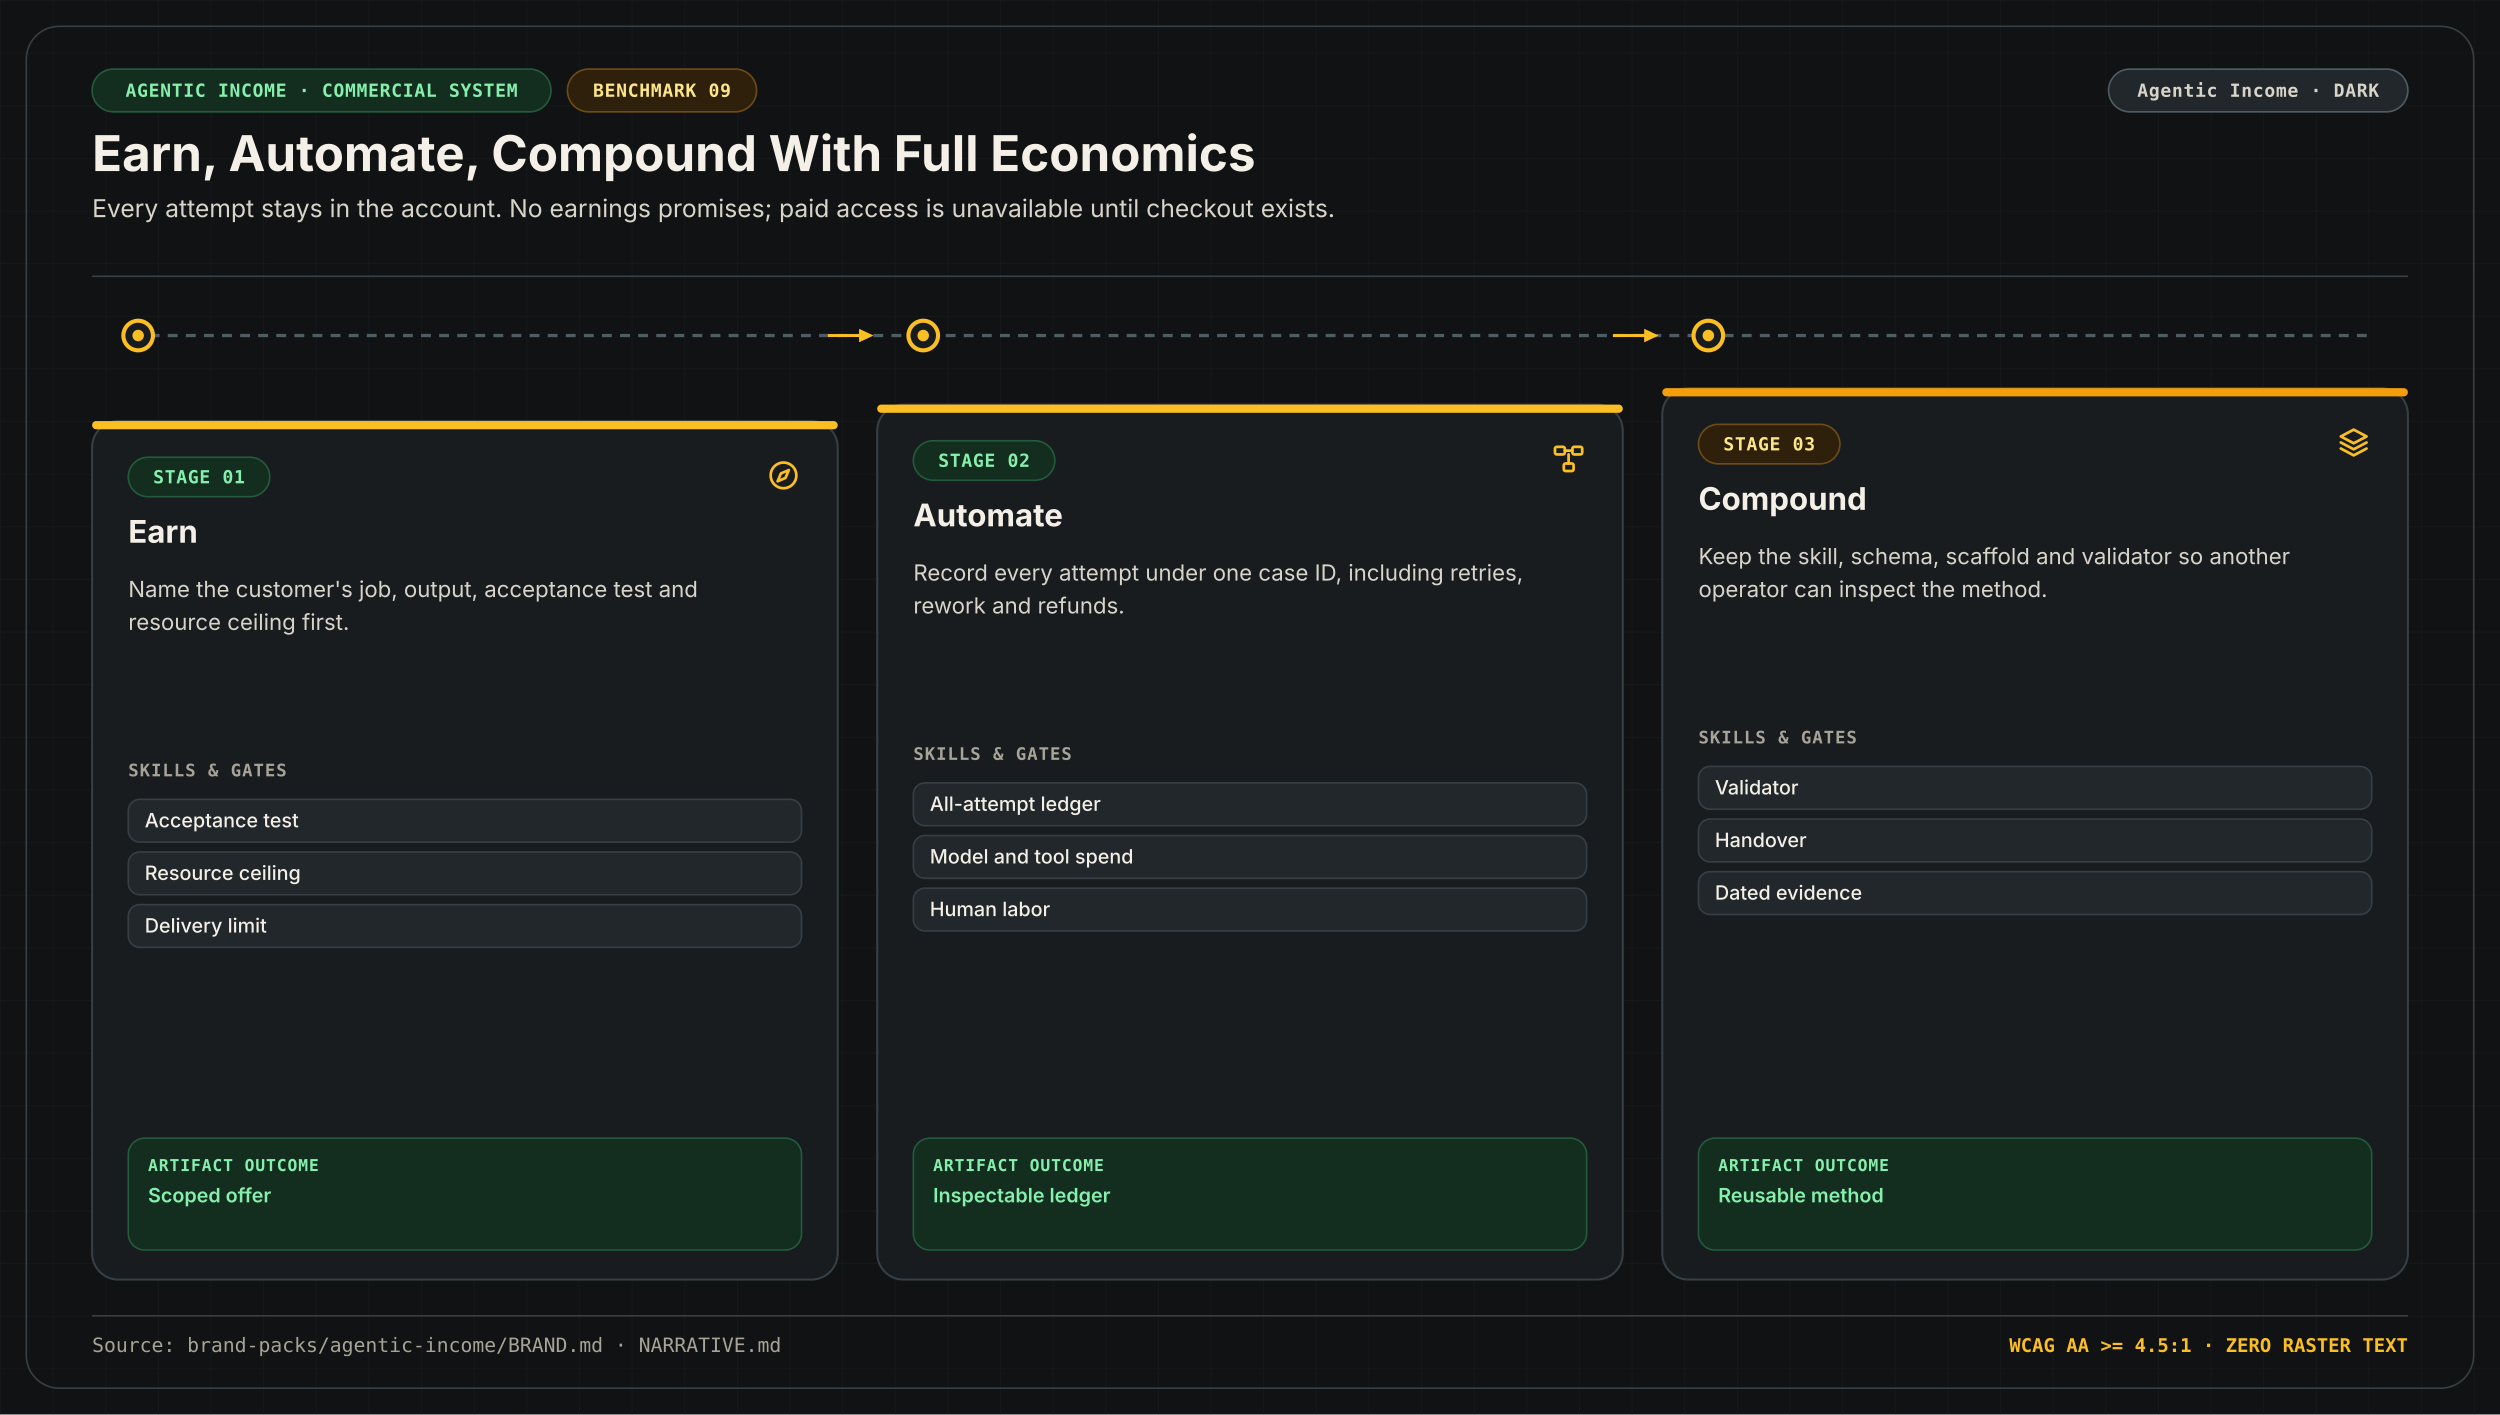
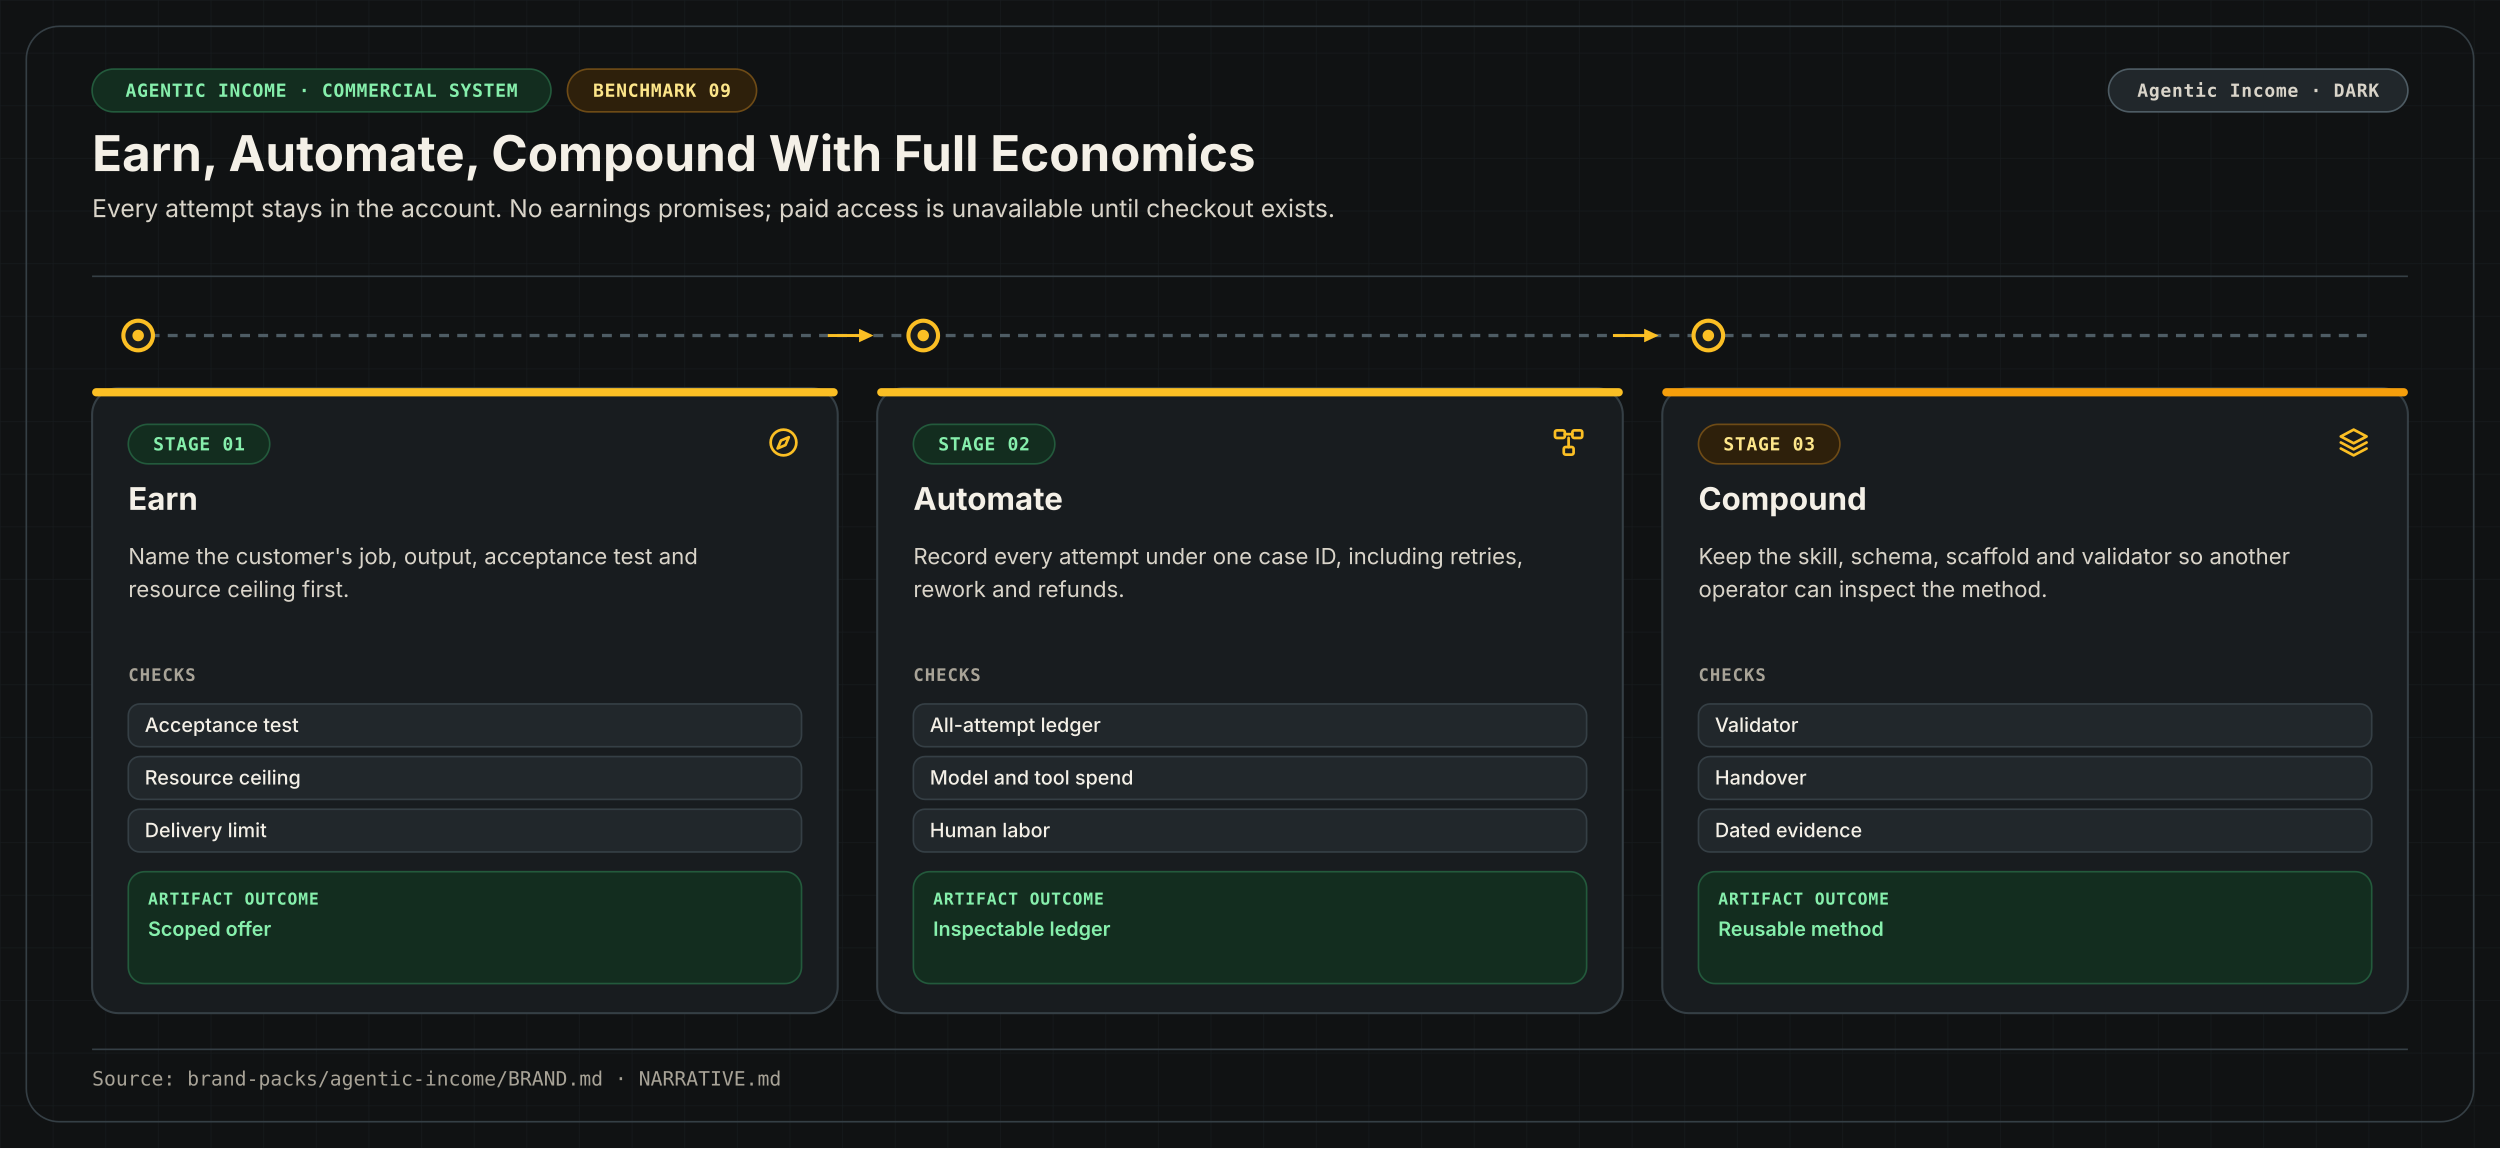
- <svg xmlns="http://www.w3.org/2000/svg" viewBox="0 0 1520 860" width="1520" height="860" role="img" aria-labelledby="title-ig-09-agentic-income-commercial-system-dark desc-ig-09-agentic-income-commercial-system-dark" data-brand="agentic-income" data-archetype="curriculum-roadmap" data-theme="dark">
+ <svg xmlns="http://www.w3.org/2000/svg" viewBox="0 0 1520 698" width="1520" height="698" role="img" aria-labelledby="title-ig-09-agentic-income-commercial-system-dark desc-ig-09-agentic-income-commercial-system-dark" data-brand="agentic-income" data-archetype="curriculum-roadmap" data-theme="dark">
  <defs>
    <linearGradient id="bg-grad-ig-09-agentic-income-commercial-system-dark" x1="0" y1="0" x2="1" y2="1">
      <stop offset="0%" stop-color="#101213" />
      <stop offset="100%" stop-color="#15191B" />
    </linearGradient>
    <pattern id="grid-ig-09-agentic-income-commercial-system-dark" width="32" height="32" patternUnits="userSpaceOnUse">
      <path d="M 32 0 L 0 0 0 32" fill="none" stroke="#1E2428" stroke-width="0.75" />
    </pattern>
    <marker id="arrow-ig-09-agentic-income-commercial-system-dark" viewBox="0 0 10 10" refX="7" refY="5" markerWidth="6.5" markerHeight="6.5" orient="auto-start-reverse">
      <path d="M 1 1.5 L 8.5 5 L 1 8.5 z" fill="#FBBF24" />
    </marker>
  </defs>
-   <rect x="0" y="0" width="1520" height="860" fill="#101213" />
-   <rect x="0" y="0" width="1520" height="860" fill="url(#grid-ig-09-agentic-income-commercial-system-dark)" opacity="0.55" />
-   <rect x="16" y="16" width="1488" height="828" rx="20" fill="none" stroke="#353F45" stroke-width="1" />
+   <rect x="0" y="0" width="1520" height="698" fill="#101213" />
+   <rect x="0" y="0" width="1520" height="698" fill="url(#grid-ig-09-agentic-income-commercial-system-dark)" opacity="0.55" />
+   <rect x="16" y="16" width="1488" height="666" rx="20" fill="none" stroke="#353F45" stroke-width="1" />
  <rect x="56" y="42" width="279" height="26" rx="13" fill="#132D1F" stroke="#235A3C" stroke-width="1" />
  <text x="195.5" y="58.85" fill="#86EFAC" font-family="'IBM Plex Mono', 'JetBrains Mono', ui-monospace, monospace" font-size="11" font-weight="600" letter-spacing="0.4" text-anchor="middle">AGENTIC INCOME · COMMERCIAL SYSTEM</text>
  <rect x="345" y="42" width="115" height="26" rx="13" fill="#2E200B" stroke="#6E4B16" stroke-width="1" />
  <text x="402.5" y="58.85" fill="#FDE68A" font-family="'IBM Plex Mono', 'JetBrains Mono', ui-monospace, monospace" font-size="11" font-weight="600" letter-spacing="0.4" text-anchor="middle">BENCHMARK 09</text>
  <rect x="1282" y="42" width="182" height="26" rx="13" fill="#21272B" stroke="#4E5C64" stroke-width="1" />
  <text x="1373" y="58.85" fill="#D9D4C9" font-family="'IBM Plex Mono', 'JetBrains Mono', ui-monospace, monospace" font-size="11" font-weight="600" letter-spacing="0.4" text-anchor="middle">Agentic Income · DARK</text>
  <text x="56" y="104" fill="#F4F0E7" font-family="Inter, 'Segoe UI', system-ui, sans-serif" font-size="30" font-weight="700">Earn, Automate, Compound With Full Economics</text>
  <text x="56" y="132" fill="#D9D4C9" font-family="Inter, 'Segoe UI', system-ui, sans-serif" font-size="15" font-weight="400">Every attempt stays in the account. No earnings promises; paid access is unavailable until checkout exists.</text>
  <line x1="56" y1="168" x2="1464" y2="168" stroke="#353F45" stroke-width="1" />
-   <line x1="56" y1="800" x2="1464" y2="800" stroke="#353F45" stroke-width="1" />
-   <text x="56" y="822" fill="#A8A397" font-family="'IBM Plex Mono', 'JetBrains Mono', ui-monospace, monospace" font-size="12" font-weight="500">Source: brand-packs/agentic-income/BRAND.md · NARRATIVE.md</text>
-   <text x="1464" y="822" fill="#FBBF24" font-family="'IBM Plex Mono', 'JetBrains Mono', ui-monospace, monospace" font-size="11.5" font-weight="600" text-anchor="end">WCAG AA &gt;= 4.5:1 · ZERO RASTER TEXT</text>
+   <line x1="56" y1="638" x2="1464" y2="638" stroke="#353F45" stroke-width="1" />
+   <text x="56" y="660" fill="#A8A397" font-family="'IBM Plex Mono', 'JetBrains Mono', ui-monospace, monospace" font-size="12" font-weight="500">Source: brand-packs/agentic-income/BRAND.md · NARRATIVE.md</text>
  <line x1="80" y1="204" x2="1440" y2="204" stroke="#4E5C64" stroke-width="2" stroke-dasharray="6 5" />
  <circle cx="84" cy="204" r="9" fill="#181C1F" stroke="#FBBF24" stroke-width="2.5" />
  <circle cx="84" cy="204" r="3.5" fill="#FBBF24" />
  <line x1="503.33" y1="204" x2="529.33" y2="204" stroke="#FBBF24" stroke-width="1.8" marker-end="url(#arrow-ig-09-agentic-income-commercial-system-dark)" />
-   <rect x="56" y="256" width="453.33" height="522" rx="16" fill="#181C1F" stroke="#353F45" stroke-width="1.25" />
-   <rect x="56" y="256" width="453.33" height="5" rx="2.5" fill="#FBBF24" />
-   <rect x="78" y="278" width="86" height="24" rx="12" fill="#132D1F" stroke="#235A3C" stroke-width="1" />
-   <text x="121" y="293.85" fill="#86EFAC" font-family="'IBM Plex Mono', 'JetBrains Mono', ui-monospace, monospace" font-size="11" font-weight="600" letter-spacing="0.4" text-anchor="middle">STAGE 01</text>
-   <g transform="translate(465.33, 278) scale(0.92)" width="22" height="22" fill="none" stroke="#FBBF24" stroke-width="1.8" stroke-linecap="round" stroke-linejoin="round">
+   <rect x="56" y="236" width="453.33" height="380" rx="16" fill="#181C1F" stroke="#353F45" stroke-width="1.25" />
+   <rect x="56" y="236" width="453.33" height="5" rx="2.5" fill="#FBBF24" />
+   <rect x="78" y="258" width="86" height="24" rx="12" fill="#132D1F" stroke="#235A3C" stroke-width="1" />
+   <text x="121" y="273.85" fill="#86EFAC" font-family="'IBM Plex Mono', 'JetBrains Mono', ui-monospace, monospace" font-size="11" font-weight="600" letter-spacing="0.4" text-anchor="middle">STAGE 01</text>
+   <g transform="translate(465.33, 258) scale(0.92)" width="22" height="22" fill="none" stroke="#FBBF24" stroke-width="1.8" stroke-linecap="round" stroke-linejoin="round">
    <circle cx="12" cy="12" r="8.5" />
    <path d="M15.5 8.5l-2.2 5.2-5.2 2.2 2.2-5.2 5.2-2.2z" />
  </g>
-   <text x="78" y="330" fill="#F4F0E7" font-family="Inter, 'Segoe UI', system-ui, sans-serif" font-size="19" font-weight="700">Earn</text>
-   <text x="78" y="363" fill="#D9D4C9" font-family="Inter, 'Segoe UI', system-ui, sans-serif" font-size="13.5" font-weight="400">Name the customer's job, output, acceptance test and</text>
-   <text x="78" y="383" fill="#D9D4C9" font-family="Inter, 'Segoe UI', system-ui, sans-serif" font-size="13.5" font-weight="400">resource ceiling first.</text>
-   <text x="78" y="472" fill="#A8A397" font-family="'IBM Plex Mono', 'JetBrains Mono', ui-monospace, monospace" font-size="10.5" font-weight="700" letter-spacing="0.6">SKILLS &amp; GATES</text>
-   <rect x="78" y="486" width="409.33" height="26" rx="7" fill="#21272B" stroke="#353F45" stroke-width="1" />
-   <text x="88" y="503" fill="#F4F0E7" font-family="Inter, 'Segoe UI', system-ui, sans-serif" font-size="12" font-weight="500">Acceptance test</text>
-   <rect x="78" y="518" width="409.33" height="26" rx="7" fill="#21272B" stroke="#353F45" stroke-width="1" />
-   <text x="88" y="535" fill="#F4F0E7" font-family="Inter, 'Segoe UI', system-ui, sans-serif" font-size="12" font-weight="500">Resource ceiling</text>
-   <rect x="78" y="550" width="409.33" height="26" rx="7" fill="#21272B" stroke="#353F45" stroke-width="1" />
-   <text x="88" y="567" fill="#F4F0E7" font-family="Inter, 'Segoe UI', system-ui, sans-serif" font-size="12" font-weight="500">Delivery limit</text>
-   <rect x="78" y="692" width="409.33" height="68" rx="10" fill="#132D1F" stroke="#235A3C" stroke-width="1" />
-   <text x="90" y="712" fill="#86EFAC" font-family="'IBM Plex Mono', 'JetBrains Mono', ui-monospace, monospace" font-size="10" font-weight="700" letter-spacing="0.5">ARTIFACT OUTCOME</text>
-   <text x="90" y="731" fill="#86EFAC" font-family="Inter, 'Segoe UI', system-ui, sans-serif" font-size="12" font-weight="600">Scoped offer</text>
+   <text x="78" y="310" fill="#F4F0E7" font-family="Inter, 'Segoe UI', system-ui, sans-serif" font-size="19" font-weight="700">Earn</text>
+   <text x="78" y="343" fill="#D9D4C9" font-family="Inter, 'Segoe UI', system-ui, sans-serif" font-size="13.5" font-weight="400">Name the customer's job, output, acceptance test and</text>
+   <text x="78" y="363" fill="#D9D4C9" font-family="Inter, 'Segoe UI', system-ui, sans-serif" font-size="13.5" font-weight="400">resource ceiling first.</text>
+   <text x="78" y="414" fill="#A8A397" font-family="'IBM Plex Mono', 'JetBrains Mono', ui-monospace, monospace" font-size="10.5" font-weight="700" letter-spacing="0.6">CHECKS</text>
+   <rect x="78" y="428" width="409.33" height="26" rx="7" fill="#21272B" stroke="#353F45" stroke-width="1" />
+   <text x="88" y="445" fill="#F4F0E7" font-family="Inter, 'Segoe UI', system-ui, sans-serif" font-size="12" font-weight="500">Acceptance test</text>
+   <rect x="78" y="460" width="409.33" height="26" rx="7" fill="#21272B" stroke="#353F45" stroke-width="1" />
+   <text x="88" y="477" fill="#F4F0E7" font-family="Inter, 'Segoe UI', system-ui, sans-serif" font-size="12" font-weight="500">Resource ceiling</text>
+   <rect x="78" y="492" width="409.33" height="26" rx="7" fill="#21272B" stroke="#353F45" stroke-width="1" />
+   <text x="88" y="509" fill="#F4F0E7" font-family="Inter, 'Segoe UI', system-ui, sans-serif" font-size="12" font-weight="500">Delivery limit</text>
+   <rect x="78" y="530" width="409.33" height="68" rx="10" fill="#132D1F" stroke="#235A3C" stroke-width="1" />
+   <text x="90" y="550" fill="#86EFAC" font-family="'IBM Plex Mono', 'JetBrains Mono', ui-monospace, monospace" font-size="10" font-weight="700" letter-spacing="0.5">ARTIFACT OUTCOME</text>
+   <text x="90" y="569" fill="#86EFAC" font-family="Inter, 'Segoe UI', system-ui, sans-serif" font-size="12" font-weight="600">Scoped offer</text>
  <circle cx="561.33" cy="204" r="9" fill="#181C1F" stroke="#FBBF24" stroke-width="2.5" />
  <circle cx="561.33" cy="204" r="3.5" fill="#FBBF24" />
  <line x1="980.67" y1="204" x2="1006.67" y2="204" stroke="#FBBF24" stroke-width="1.8" marker-end="url(#arrow-ig-09-agentic-income-commercial-system-dark)" />
-   <rect x="533.33" y="246" width="453.33" height="532" rx="16" fill="#181C1F" stroke="#353F45" stroke-width="1.25" />
-   <rect x="533.33" y="246" width="453.33" height="5" rx="2.5" fill="#FBBF24" />
-   <rect x="555.33" y="268" width="86" height="24" rx="12" fill="#132D1F" stroke="#235A3C" stroke-width="1" />
-   <text x="598.33" y="283.85" fill="#86EFAC" font-family="'IBM Plex Mono', 'JetBrains Mono', ui-monospace, monospace" font-size="11" font-weight="600" letter-spacing="0.4" text-anchor="middle">STAGE 02</text>
-   <g transform="translate(942.67, 268) scale(0.92)" width="22" height="22" fill="none" stroke="#FBBF24" stroke-width="1.8" stroke-linecap="round" stroke-linejoin="round">
+   <rect x="533.33" y="236" width="453.33" height="380" rx="16" fill="#181C1F" stroke="#353F45" stroke-width="1.25" />
+   <rect x="533.33" y="236" width="453.33" height="5" rx="2.5" fill="#FBBF24" />
+   <rect x="555.33" y="258" width="86" height="24" rx="12" fill="#132D1F" stroke="#235A3C" stroke-width="1" />
+   <text x="598.33" y="273.85" fill="#86EFAC" font-family="'IBM Plex Mono', 'JetBrains Mono', ui-monospace, monospace" font-size="11" font-weight="600" letter-spacing="0.4" text-anchor="middle">STAGE 02</text>
+   <g transform="translate(942.67, 258) scale(0.92)" width="22" height="22" fill="none" stroke="#FBBF24" stroke-width="1.8" stroke-linecap="round" stroke-linejoin="round">
    <rect x="3" y="4" width="6.5" height="5" rx="1.2" />
    <rect x="14.5" y="4" width="6.5" height="5" rx="1.2" />
    <rect x="8.8" y="15" width="6.5" height="5" rx="1.2" />
    <path d="M9.5 6.5h5M12 9v6" />
  </g>
-   <text x="555.33" y="320" fill="#F4F0E7" font-family="Inter, 'Segoe UI', system-ui, sans-serif" font-size="19" font-weight="700">Automate</text>
-   <text x="555.33" y="353" fill="#D9D4C9" font-family="Inter, 'Segoe UI', system-ui, sans-serif" font-size="13.5" font-weight="400">Record every attempt under one case ID, including retries,</text>
-   <text x="555.33" y="373" fill="#D9D4C9" font-family="Inter, 'Segoe UI', system-ui, sans-serif" font-size="13.5" font-weight="400">rework and refunds.</text>
-   <text x="555.33" y="462" fill="#A8A397" font-family="'IBM Plex Mono', 'JetBrains Mono', ui-monospace, monospace" font-size="10.5" font-weight="700" letter-spacing="0.6">SKILLS &amp; GATES</text>
-   <rect x="555.33" y="476" width="409.33" height="26" rx="7" fill="#21272B" stroke="#353F45" stroke-width="1" />
-   <text x="565.33" y="493" fill="#F4F0E7" font-family="Inter, 'Segoe UI', system-ui, sans-serif" font-size="12" font-weight="500">All-attempt ledger</text>
-   <rect x="555.33" y="508" width="409.33" height="26" rx="7" fill="#21272B" stroke="#353F45" stroke-width="1" />
-   <text x="565.33" y="525" fill="#F4F0E7" font-family="Inter, 'Segoe UI', system-ui, sans-serif" font-size="12" font-weight="500">Model and tool spend</text>
-   <rect x="555.33" y="540" width="409.33" height="26" rx="7" fill="#21272B" stroke="#353F45" stroke-width="1" />
-   <text x="565.33" y="557" fill="#F4F0E7" font-family="Inter, 'Segoe UI', system-ui, sans-serif" font-size="12" font-weight="500">Human labor</text>
-   <rect x="555.33" y="692" width="409.33" height="68" rx="10" fill="#132D1F" stroke="#235A3C" stroke-width="1" />
-   <text x="567.33" y="712" fill="#86EFAC" font-family="'IBM Plex Mono', 'JetBrains Mono', ui-monospace, monospace" font-size="10" font-weight="700" letter-spacing="0.5">ARTIFACT OUTCOME</text>
-   <text x="567.33" y="731" fill="#86EFAC" font-family="Inter, 'Segoe UI', system-ui, sans-serif" font-size="12" font-weight="600">Inspectable ledger</text>
+   <text x="555.33" y="310" fill="#F4F0E7" font-family="Inter, 'Segoe UI', system-ui, sans-serif" font-size="19" font-weight="700">Automate</text>
+   <text x="555.33" y="343" fill="#D9D4C9" font-family="Inter, 'Segoe UI', system-ui, sans-serif" font-size="13.5" font-weight="400">Record every attempt under one case ID, including retries,</text>
+   <text x="555.33" y="363" fill="#D9D4C9" font-family="Inter, 'Segoe UI', system-ui, sans-serif" font-size="13.5" font-weight="400">rework and refunds.</text>
+   <text x="555.33" y="414" fill="#A8A397" font-family="'IBM Plex Mono', 'JetBrains Mono', ui-monospace, monospace" font-size="10.5" font-weight="700" letter-spacing="0.6">CHECKS</text>
+   <rect x="555.33" y="428" width="409.33" height="26" rx="7" fill="#21272B" stroke="#353F45" stroke-width="1" />
+   <text x="565.33" y="445" fill="#F4F0E7" font-family="Inter, 'Segoe UI', system-ui, sans-serif" font-size="12" font-weight="500">All-attempt ledger</text>
+   <rect x="555.33" y="460" width="409.33" height="26" rx="7" fill="#21272B" stroke="#353F45" stroke-width="1" />
+   <text x="565.33" y="477" fill="#F4F0E7" font-family="Inter, 'Segoe UI', system-ui, sans-serif" font-size="12" font-weight="500">Model and tool spend</text>
+   <rect x="555.33" y="492" width="409.33" height="26" rx="7" fill="#21272B" stroke="#353F45" stroke-width="1" />
+   <text x="565.33" y="509" fill="#F4F0E7" font-family="Inter, 'Segoe UI', system-ui, sans-serif" font-size="12" font-weight="500">Human labor</text>
+   <rect x="555.33" y="530" width="409.33" height="68" rx="10" fill="#132D1F" stroke="#235A3C" stroke-width="1" />
+   <text x="567.33" y="550" fill="#86EFAC" font-family="'IBM Plex Mono', 'JetBrains Mono', ui-monospace, monospace" font-size="10" font-weight="700" letter-spacing="0.5">ARTIFACT OUTCOME</text>
+   <text x="567.33" y="569" fill="#86EFAC" font-family="Inter, 'Segoe UI', system-ui, sans-serif" font-size="12" font-weight="600">Inspectable ledger</text>
  <circle cx="1038.67" cy="204" r="9" fill="#181C1F" stroke="#FBBF24" stroke-width="2.5" />
  <circle cx="1038.67" cy="204" r="3.5" fill="#FBBF24" />
-   <rect x="1010.67" y="236" width="453.33" height="542" rx="16" fill="#181C1F" stroke="#353F45" stroke-width="1.25" />
+   <rect x="1010.67" y="236" width="453.33" height="380" rx="16" fill="#181C1F" stroke="#353F45" stroke-width="1.25" />
  <rect x="1010.67" y="236" width="453.33" height="5" rx="2.5" fill="#F59E0B" />
  <rect x="1032.67" y="258" width="86" height="24" rx="12" fill="#2E200B" stroke="#6E4B16" stroke-width="1" />
  <text x="1075.67" y="273.85" fill="#FDE68A" font-family="'IBM Plex Mono', 'JetBrains Mono', ui-monospace, monospace" font-size="11" font-weight="600" letter-spacing="0.4" text-anchor="middle">STAGE 03</text>
  <g transform="translate(1420, 258) scale(0.92)" width="22" height="22" fill="none" stroke="#FBBF24" stroke-width="1.8" stroke-linecap="round" stroke-linejoin="round">
    <path d="M12 3.5L20.5 8L12 12.5L3.5 8L12 3.5Z" />
    <path d="M3.5 12L12 16.5L20.5 12" />
    <path d="M3.5 16L12 20.5L20.5 16" />
  </g>
  <text x="1032.67" y="310" fill="#F4F0E7" font-family="Inter, 'Segoe UI', system-ui, sans-serif" font-size="19" font-weight="700">Compound</text>
  <text x="1032.67" y="343" fill="#D9D4C9" font-family="Inter, 'Segoe UI', system-ui, sans-serif" font-size="13.5" font-weight="400">Keep the skill, schema, scaffold and validator so another</text>
  <text x="1032.67" y="363" fill="#D9D4C9" font-family="Inter, 'Segoe UI', system-ui, sans-serif" font-size="13.5" font-weight="400">operator can inspect the method.</text>
-   <text x="1032.67" y="452" fill="#A8A397" font-family="'IBM Plex Mono', 'JetBrains Mono', ui-monospace, monospace" font-size="10.5" font-weight="700" letter-spacing="0.6">SKILLS &amp; GATES</text>
-   <rect x="1032.67" y="466" width="409.33" height="26" rx="7" fill="#21272B" stroke="#353F45" stroke-width="1" />
-   <text x="1042.67" y="483" fill="#F4F0E7" font-family="Inter, 'Segoe UI', system-ui, sans-serif" font-size="12" font-weight="500">Validator</text>
-   <rect x="1032.67" y="498" width="409.33" height="26" rx="7" fill="#21272B" stroke="#353F45" stroke-width="1" />
-   <text x="1042.67" y="515" fill="#F4F0E7" font-family="Inter, 'Segoe UI', system-ui, sans-serif" font-size="12" font-weight="500">Handover</text>
-   <rect x="1032.67" y="530" width="409.33" height="26" rx="7" fill="#21272B" stroke="#353F45" stroke-width="1" />
-   <text x="1042.67" y="547" fill="#F4F0E7" font-family="Inter, 'Segoe UI', system-ui, sans-serif" font-size="12" font-weight="500">Dated evidence</text>
-   <rect x="1032.67" y="692" width="409.33" height="68" rx="10" fill="#132D1F" stroke="#235A3C" stroke-width="1" />
-   <text x="1044.67" y="712" fill="#86EFAC" font-family="'IBM Plex Mono', 'JetBrains Mono', ui-monospace, monospace" font-size="10" font-weight="700" letter-spacing="0.5">ARTIFACT OUTCOME</text>
-   <text x="1044.67" y="731" fill="#86EFAC" font-family="Inter, 'Segoe UI', system-ui, sans-serif" font-size="12" font-weight="600">Reusable method</text>
+   <text x="1032.67" y="414" fill="#A8A397" font-family="'IBM Plex Mono', 'JetBrains Mono', ui-monospace, monospace" font-size="10.5" font-weight="700" letter-spacing="0.6">CHECKS</text>
+   <rect x="1032.67" y="428" width="409.33" height="26" rx="7" fill="#21272B" stroke="#353F45" stroke-width="1" />
+   <text x="1042.67" y="445" fill="#F4F0E7" font-family="Inter, 'Segoe UI', system-ui, sans-serif" font-size="12" font-weight="500">Validator</text>
+   <rect x="1032.67" y="460" width="409.33" height="26" rx="7" fill="#21272B" stroke="#353F45" stroke-width="1" />
+   <text x="1042.67" y="477" fill="#F4F0E7" font-family="Inter, 'Segoe UI', system-ui, sans-serif" font-size="12" font-weight="500">Handover</text>
+   <rect x="1032.67" y="492" width="409.33" height="26" rx="7" fill="#21272B" stroke="#353F45" stroke-width="1" />
+   <text x="1042.67" y="509" fill="#F4F0E7" font-family="Inter, 'Segoe UI', system-ui, sans-serif" font-size="12" font-weight="500">Dated evidence</text>
+   <rect x="1032.67" y="530" width="409.33" height="68" rx="10" fill="#132D1F" stroke="#235A3C" stroke-width="1" />
+   <text x="1044.67" y="550" fill="#86EFAC" font-family="'IBM Plex Mono', 'JetBrains Mono', ui-monospace, monospace" font-size="10" font-weight="700" letter-spacing="0.5">ARTIFACT OUTCOME</text>
+   <text x="1044.67" y="569" fill="#86EFAC" font-family="Inter, 'Segoe UI', system-ui, sans-serif" font-size="12" font-weight="600">Reusable method</text>
</svg>
